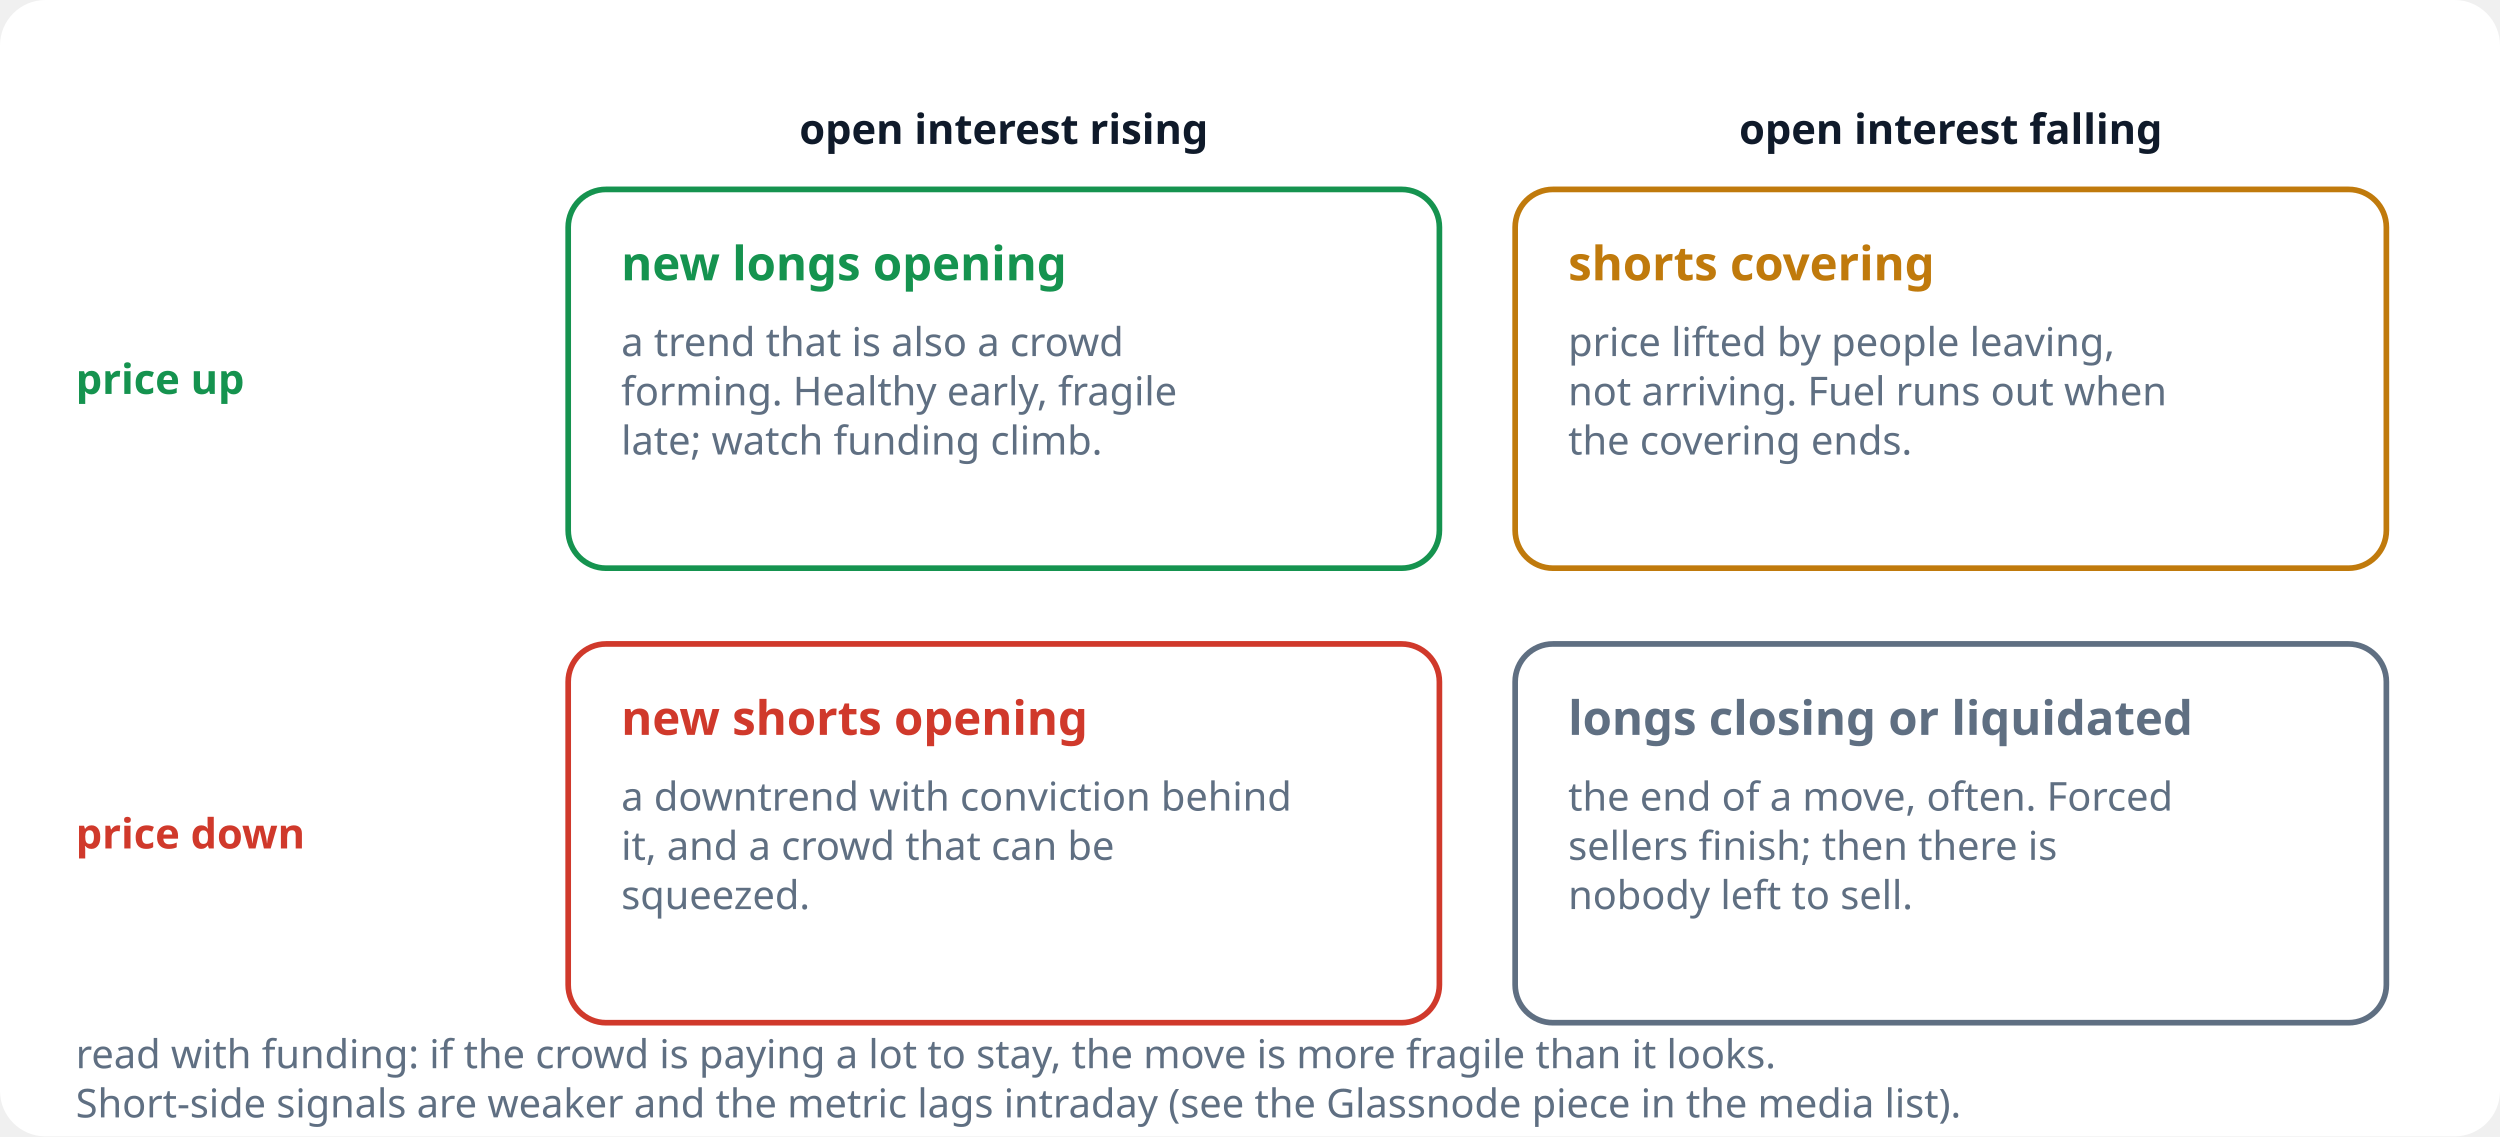
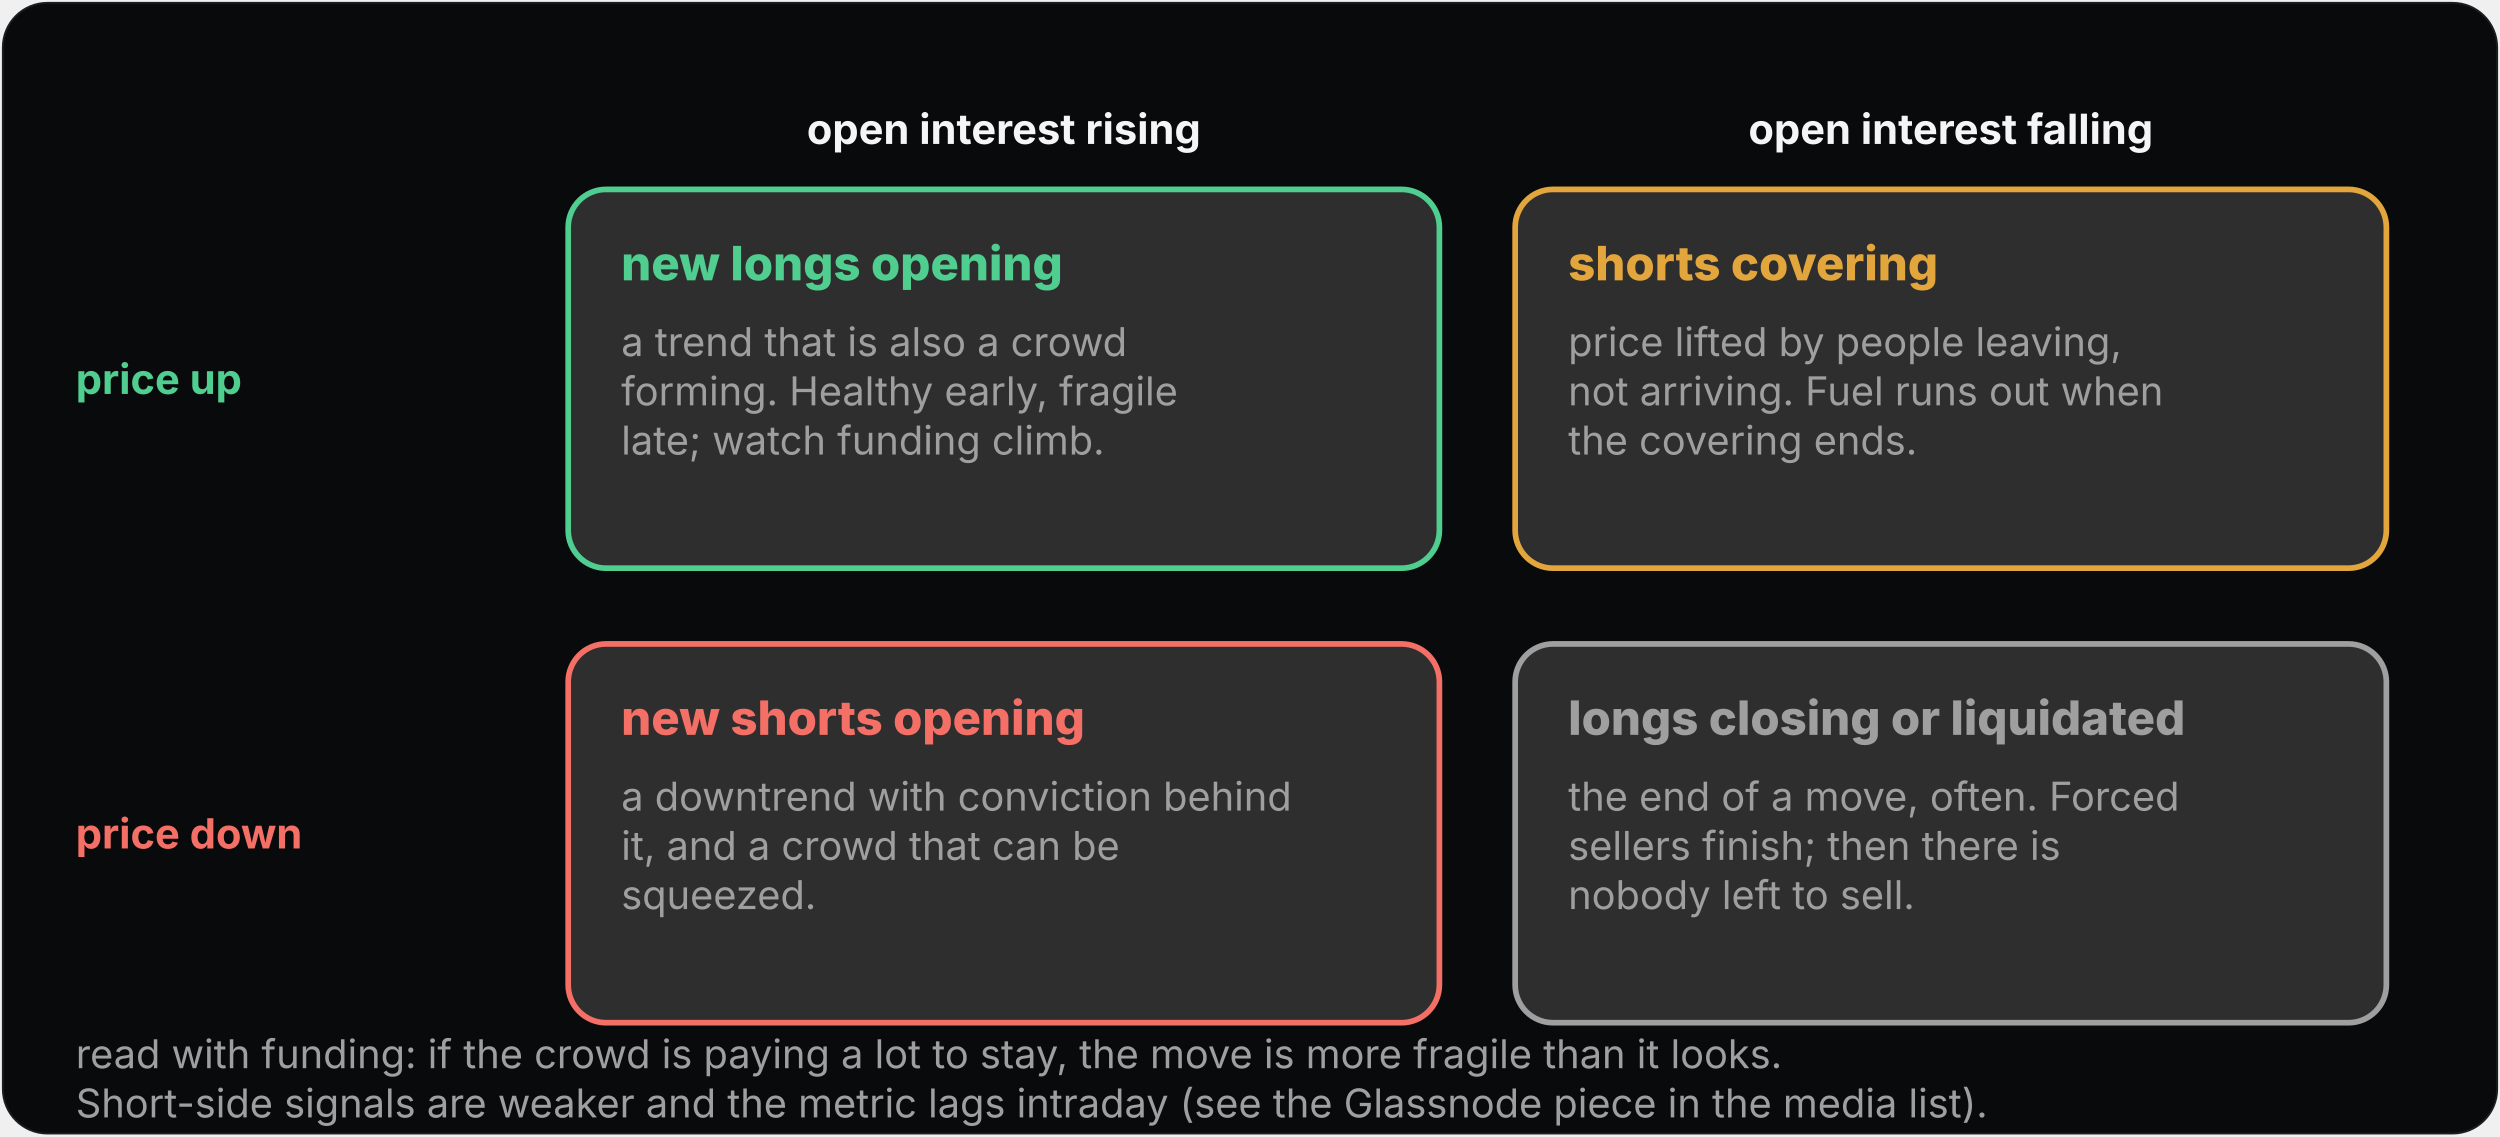
- <svg xmlns="http://www.w3.org/2000/svg" viewBox="0 0 660 300" role="img" aria-label="A two by two matrix of price direction against open interest direction: price up with open interest up is new longs, price up with open interest down is shorts covering, price down with open interest up is new shorts, price down with open interest down is longs closing or being liquidated" style="font-family:Manrope, 'Segoe UI', system-ui, -apple-system, sans-serif;font-size:13px" data-w="660">
-   <rect x="0" y="0" width="660" height="300" rx="12" style="fill:#ffffff" />
+ <svg xmlns="http://www.w3.org/2000/svg" viewBox="0 0 660 300" role="img" aria-label="A two by two matrix of price direction against open interest direction: price up with open interest up is new longs, price up with open interest down is shorts covering, price down with open interest up is new shorts, price down with open interest down is longs closing or being liquidated" style="font-family:Inter, 'Segoe UI', system-ui, -apple-system, sans-serif;font-size:13px" data-w="660">
+   <rect x="0.5" y="0.5" width="659" height="299" rx="12" style="fill:#090a0b;stroke:rgba(255,255,255,.08);stroke-width:1" />
  <defs>
    <marker id="fg55-ink" viewBox="0 0 10 10" refX="9" refY="5" markerWidth="7" markerHeight="7" orient="auto-start-reverse">
-       <path d="M0 0.5 L10 5 L0 9.5 z" style="fill:#0f1a2a" />
+       <path d="M0 0.5 L10 5 L0 9.5 z" style="fill:#f5f5f7" />
    </marker>
    <marker id="fg55-muted" viewBox="0 0 10 10" refX="9" refY="5" markerWidth="7" markerHeight="7" orient="auto-start-reverse">
-       <path d="M0 0.5 L10 5 L0 9.5 z" style="fill:#5f6f82" />
+       <path d="M0 0.5 L10 5 L0 9.5 z" style="fill:#9f9fa0" />
    </marker>
    <marker id="fg55-bid" viewBox="0 0 10 10" refX="9" refY="5" markerWidth="7" markerHeight="7" orient="auto-start-reverse">
-       <path d="M0 0.5 L10 5 L0 9.5 z" style="fill:#15934f" />
+       <path d="M0 0.5 L10 5 L0 9.5 z" style="fill:#4fce8f" />
    </marker>
    <marker id="fg55-ask" viewBox="0 0 10 10" refX="9" refY="5" markerWidth="7" markerHeight="7" orient="auto-start-reverse">
-       <path d="M0 0.5 L10 5 L0 9.5 z" style="fill:#d0392b" />
+       <path d="M0 0.5 L10 5 L0 9.5 z" style="fill:#f47067" />
    </marker>
    <marker id="fg55-you" viewBox="0 0 10 10" refX="9" refY="5" markerWidth="7" markerHeight="7" orient="auto-start-reverse">
-       <path d="M0 0.5 L10 5 L0 9.5 z" style="fill:#3b5bdb" />
+       <path d="M0 0.5 L10 5 L0 9.5 z" style="fill:#00b3dd" />
    </marker>
    <marker id="fg55-oracle" viewBox="0 0 10 10" refX="9" refY="5" markerWidth="7" markerHeight="7" orient="auto-start-reverse">
-       <path d="M0 0.5 L10 5 L0 9.5 z" style="fill:#c07a0c" />
+       <path d="M0 0.5 L10 5 L0 9.5 z" style="fill:#e3a63d" />
    </marker>
    <marker id="fg55-mint" viewBox="0 0 10 10" refX="9" refY="5" markerWidth="7" markerHeight="7" orient="auto-start-reverse">
-       <path d="M0 0.5 L10 5 L0 9.5 z" style="fill:#0e9a86" />
+       <path d="M0 0.5 L10 5 L0 9.5 z" style="fill:#ffffff" />
    </marker>
  </defs>
-   <rect x="150" y="50" width="230" height="100" rx="10" style="fill:#ffffff;stroke:#15934f;stroke-width:1.5" />
-   <text x="164" y="74" style="fill:#15934f;font-size:12.5px;font-weight:800">new longs opening</text>
-   <text x="164" y="94" style="fill:#5f6f82;font-size:10.5px">a trend that is also a crowd</text>
-   <text x="164" y="107" style="fill:#5f6f82;font-size:10.5px">forming. Healthy early, fragile</text>
-   <text x="164" y="120" style="fill:#5f6f82;font-size:10.5px">late; watch funding climb.</text>
-   <rect x="400" y="50" width="230" height="100" rx="10" style="fill:#ffffff;stroke:#c07a0c;stroke-width:1.5" />
-   <text x="414" y="74" style="fill:#c07a0c;font-size:12.5px;font-weight:800">shorts covering</text>
-   <text x="414" y="94" style="fill:#5f6f82;font-size:10.5px">price lifted by people leaving,</text>
-   <text x="414" y="107" style="fill:#5f6f82;font-size:10.5px">not arriving. Fuel runs out when</text>
-   <text x="414" y="120" style="fill:#5f6f82;font-size:10.5px">the covering ends.</text>
-   <rect x="150" y="170" width="230" height="100" rx="10" style="fill:#ffffff;stroke:#d0392b;stroke-width:1.5" />
-   <text x="164" y="194" style="fill:#d0392b;font-size:12.5px;font-weight:800">new shorts opening</text>
-   <text x="164" y="214" style="fill:#5f6f82;font-size:10.5px">a downtrend with conviction behind</text>
-   <text x="164" y="227" style="fill:#5f6f82;font-size:10.5px">it, and a crowd that can be</text>
-   <text x="164" y="240" style="fill:#5f6f82;font-size:10.5px">squeezed.</text>
-   <rect x="400" y="170" width="230" height="100" rx="10" style="fill:#ffffff;stroke:#5f6f82;stroke-width:1.5" />
-   <text x="414" y="194" style="fill:#5f6f82;font-size:12.5px;font-weight:800">longs closing or liquidated</text>
-   <text x="414" y="214" style="fill:#5f6f82;font-size:10.5px">the end of a move, often. Forced</text>
-   <text x="414" y="227" style="fill:#5f6f82;font-size:10.5px">sellers finish; then there is</text>
-   <text x="414" y="240" style="fill:#5f6f82;font-size:10.5px">nobody left to sell.</text>
-   <text x="265" y="38" text-anchor="middle" style="fill:#0f1a2a;font-size:11px;font-weight:700">open interest rising</text>
-   <text x="515" y="38" text-anchor="middle" style="fill:#0f1a2a;font-size:11px;font-weight:700">open interest falling</text>
-   <text x="20" y="104" style="fill:#15934f;font-size:11px;font-weight:700">price up</text>
-   <text x="20" y="224" style="fill:#d0392b;font-size:11px;font-weight:700">price down</text>
-   <text x="20" y="282" style="fill:#5f6f82;font-size:10.5px">read with funding: if the crowd is paying a lot to stay, the move is more fragile than it looks.</text>
-   <text x="20" y="295" style="fill:#5f6f82;font-size:10.5px">Short-side signals are weaker and the metric lags intraday (see the Glassnode piece in the media list).</text>
+   <rect x="150" y="50" width="230" height="100" rx="10" style="fill:#2e2e2e;stroke:#4fce8f;stroke-width:1.5" />
+   <text x="164" y="74" style="fill:#4fce8f;font-size:12.5px;font-weight:800">new longs opening</text>
+   <text x="164" y="94" style="fill:#9f9fa0;font-size:10.5px">a trend that is also a crowd</text>
+   <text x="164" y="107" style="fill:#9f9fa0;font-size:10.5px">forming. Healthy early, fragile</text>
+   <text x="164" y="120" style="fill:#9f9fa0;font-size:10.5px">late; watch funding climb.</text>
+   <rect x="400" y="50" width="230" height="100" rx="10" style="fill:#2e2e2e;stroke:#e3a63d;stroke-width:1.5" />
+   <text x="414" y="74" style="fill:#e3a63d;font-size:12.5px;font-weight:800">shorts covering</text>
+   <text x="414" y="94" style="fill:#9f9fa0;font-size:10.5px">price lifted by people leaving,</text>
+   <text x="414" y="107" style="fill:#9f9fa0;font-size:10.5px">not arriving. Fuel runs out when</text>
+   <text x="414" y="120" style="fill:#9f9fa0;font-size:10.5px">the covering ends.</text>
+   <rect x="150" y="170" width="230" height="100" rx="10" style="fill:#2e2e2e;stroke:#f47067;stroke-width:1.5" />
+   <text x="164" y="194" style="fill:#f47067;font-size:12.5px;font-weight:800">new shorts opening</text>
+   <text x="164" y="214" style="fill:#9f9fa0;font-size:10.5px">a downtrend with conviction behind</text>
+   <text x="164" y="227" style="fill:#9f9fa0;font-size:10.5px">it, and a crowd that can be</text>
+   <text x="164" y="240" style="fill:#9f9fa0;font-size:10.5px">squeezed.</text>
+   <rect x="400" y="170" width="230" height="100" rx="10" style="fill:#2e2e2e;stroke:#9f9fa0;stroke-width:1.5" />
+   <text x="414" y="194" style="fill:#9f9fa0;font-size:12.5px;font-weight:800">longs closing or liquidated</text>
+   <text x="414" y="214" style="fill:#9f9fa0;font-size:10.5px">the end of a move, often. Forced</text>
+   <text x="414" y="227" style="fill:#9f9fa0;font-size:10.5px">sellers finish; then there is</text>
+   <text x="414" y="240" style="fill:#9f9fa0;font-size:10.5px">nobody left to sell.</text>
+   <text x="265" y="38" text-anchor="middle" style="fill:#f5f5f7;font-size:11px;font-weight:700">open interest rising</text>
+   <text x="515" y="38" text-anchor="middle" style="fill:#f5f5f7;font-size:11px;font-weight:700">open interest falling</text>
+   <text x="20" y="104" style="fill:#4fce8f;font-size:11px;font-weight:700">price up</text>
+   <text x="20" y="224" style="fill:#f47067;font-size:11px;font-weight:700">price down</text>
+   <text x="20" y="282" style="fill:#9f9fa0;font-size:10.5px">read with funding: if the crowd is paying a lot to stay, the move is more fragile than it looks.</text>
+   <text x="20" y="295" style="fill:#9f9fa0;font-size:10.5px">Short-side signals are weaker and the metric lags intraday (see the Glassnode piece in the media list).</text>
</svg>
